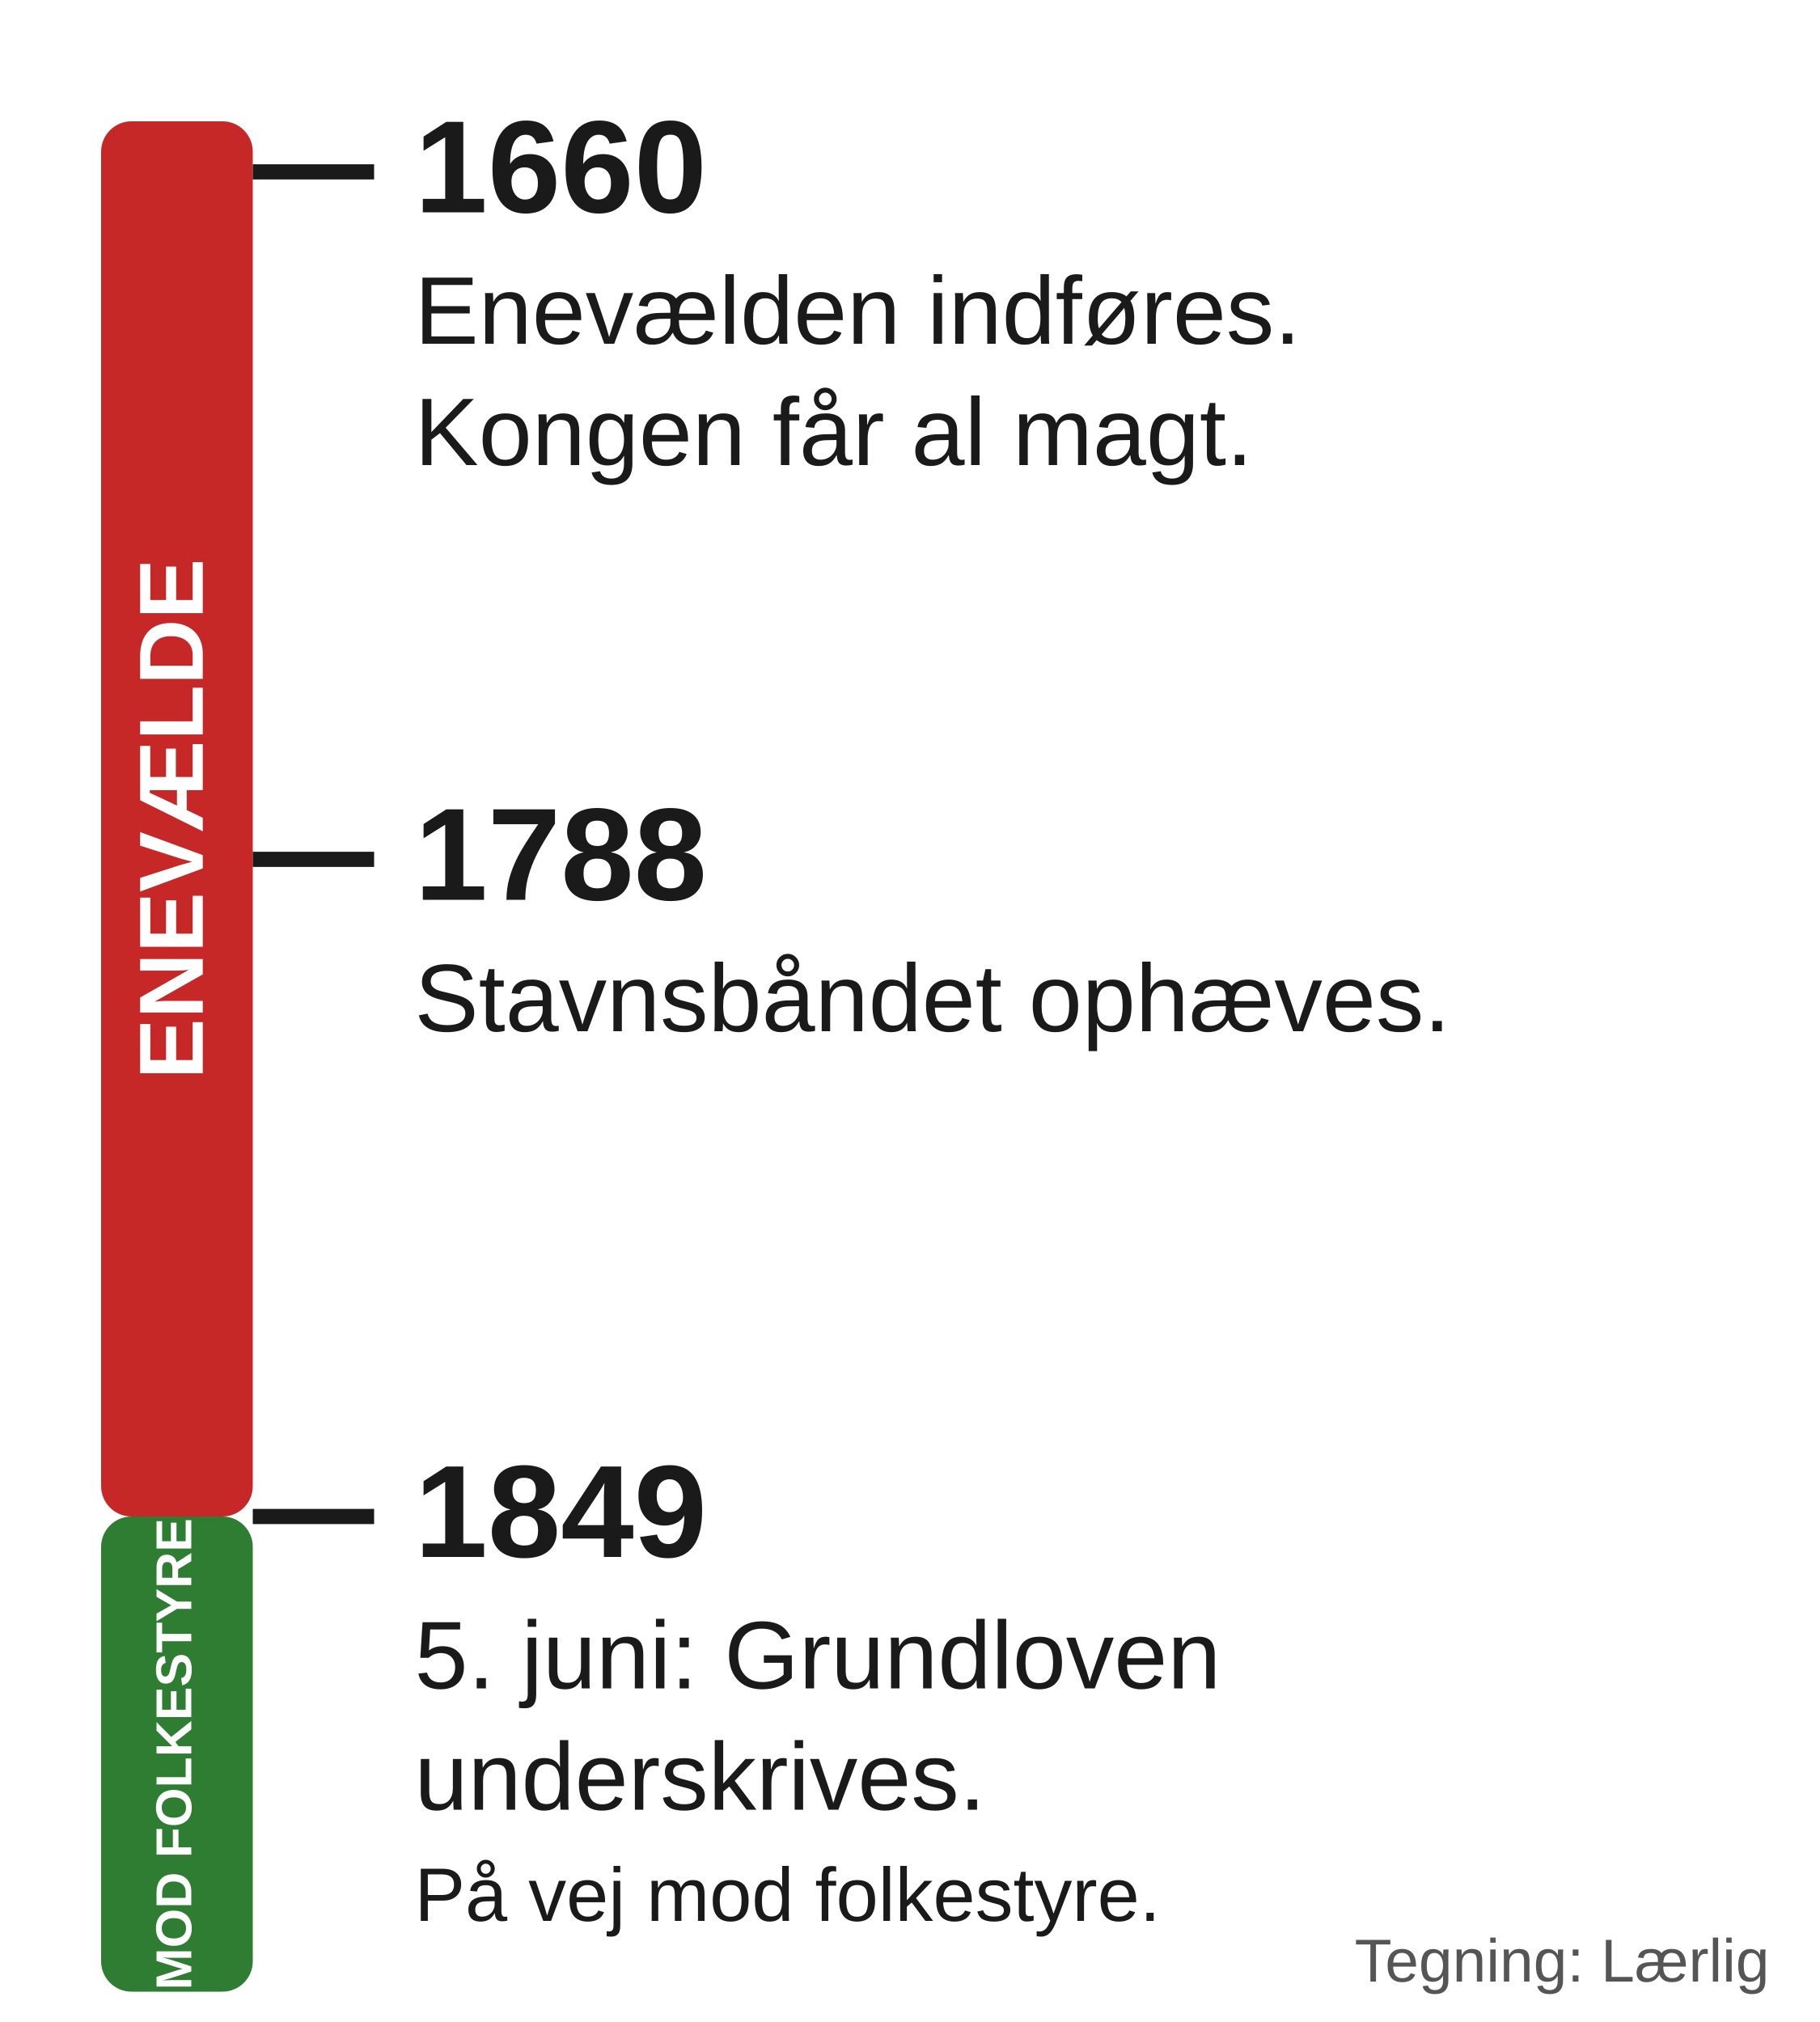
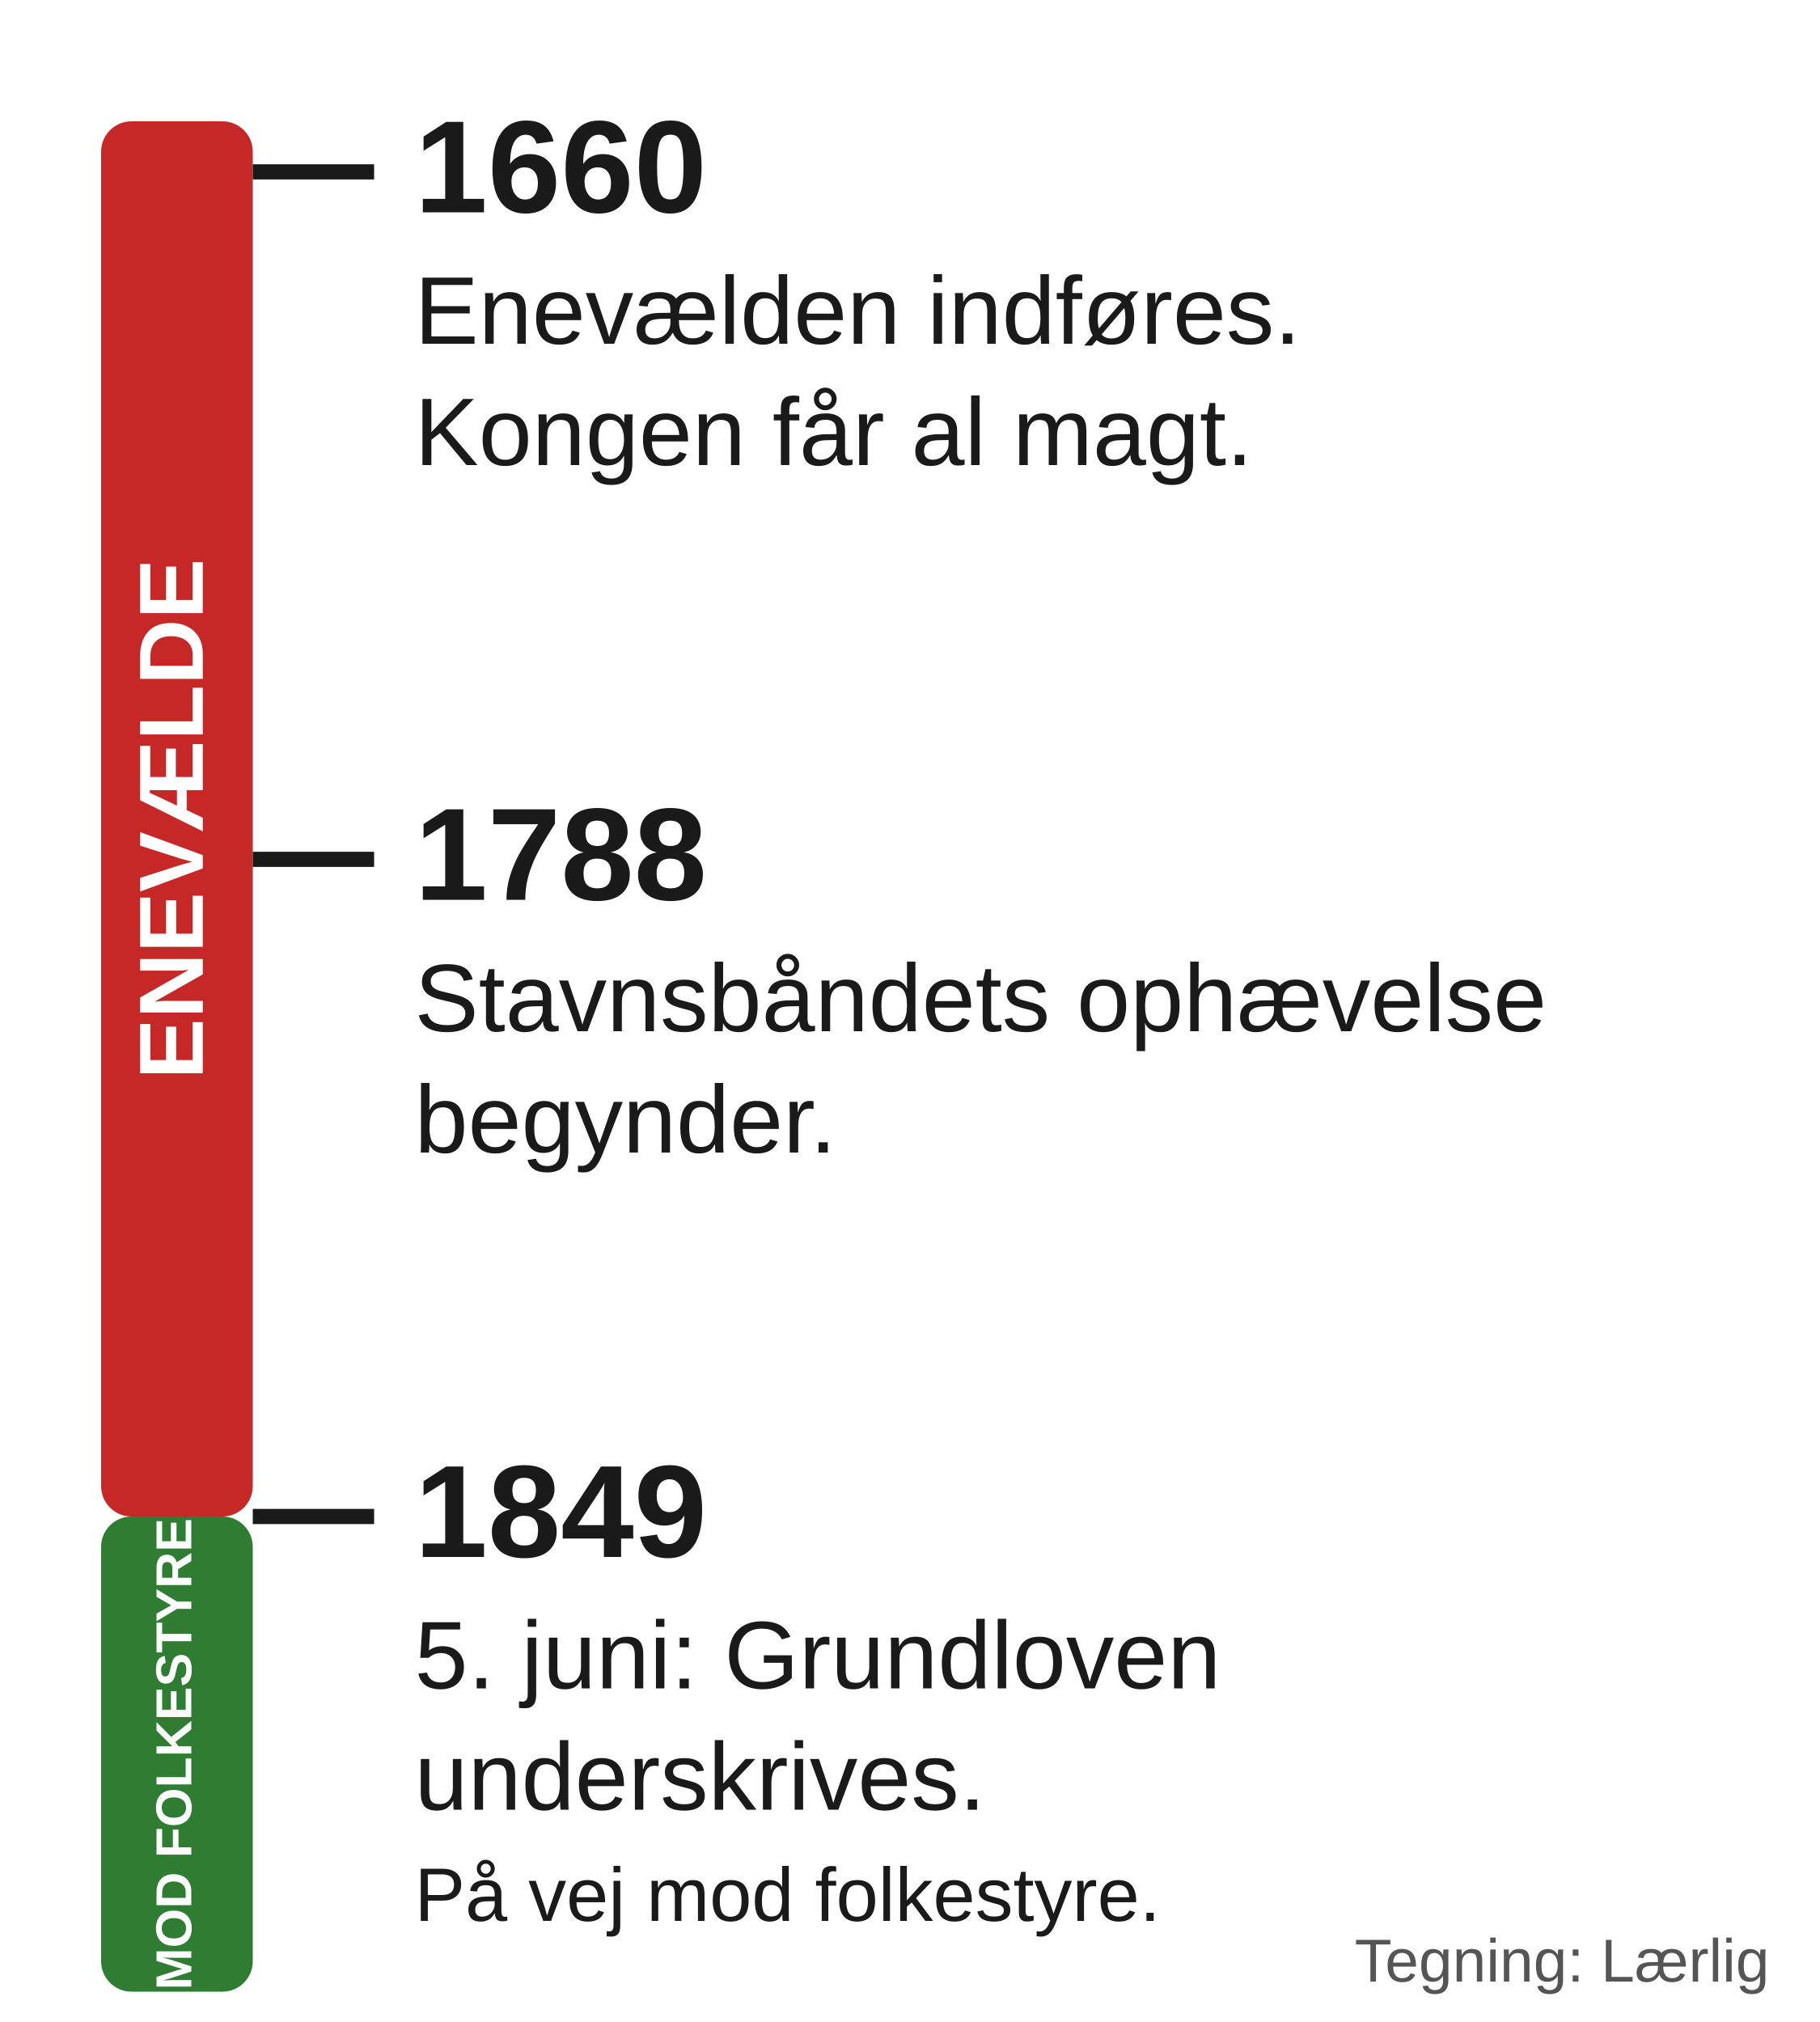
<svg xmlns="http://www.w3.org/2000/svg" viewBox="0 0 360 400" width="360" height="400" role="img" aria-labelledby="t d">
  <rect width="360" height="400" fill="#ffffff" />
  <g font-family="Arial, Helvetica, sans-serif">
    <rect x="20" y="24" width="30" height="276" rx="6" fill="#c62828" />
    <rect x="20" y="300" width="30" height="94" rx="6" fill="#2e7d32" />
    <text x="35" y="162" font-size="18" font-weight="bold" fill="#ffffff" text-anchor="middle" dominant-baseline="middle" transform="rotate(-90 35 162)">ENEVÆLDE</text>
    <text x="35" y="347" font-size="10" font-weight="bold" fill="#ffffff" text-anchor="middle" dominant-baseline="middle" textLength="84" lengthAdjust="spacingAndGlyphs" transform="rotate(-90 35 347)">MOD FOLKESTYRE</text>
    <line x1="50" y1="34" x2="74" y2="34" stroke="#1a1a1a" stroke-width="3" />
    <text x="82" y="42" font-size="26" font-weight="bold" fill="#1a1a1a">1660</text>
    <text x="82" y="68" font-size="19" fill="#1a1a1a">Enevælden indføres.</text>
    <text x="82" y="92" font-size="19" fill="#1a1a1a">Kongen får al magt.</text>
    <line x1="50" y1="170" x2="74" y2="170" stroke="#1a1a1a" stroke-width="3" />
    <text x="82" y="178" font-size="26" font-weight="bold" fill="#1a1a1a">1788</text>
-     <text x="82" y="204" font-size="19" fill="#1a1a1a">Stavnsbåndet ophæves.</text>
+     <text x="82" y="204" font-size="19" fill="#1a1a1a">Stavnsbåndets ophævelse</text>
+     <text x="82" y="228" font-size="19" fill="#1a1a1a">begynder.</text>
    <line x1="50" y1="300" x2="74" y2="300" stroke="#1a1a1a" stroke-width="3" />
    <text x="82" y="308" font-size="26" font-weight="bold" fill="#1a1a1a">1849</text>
    <text x="82" y="334" font-size="19" fill="#1a1a1a">5. juni: Grundloven</text>
    <text x="82" y="358" font-size="19" fill="#1a1a1a">underskrives.</text>
    <text x="82" y="380" font-size="15" fill="#1a1a1a">På vej mod folkestyre.</text>
    <text x="350" y="392" font-size="12" fill="#555555" text-anchor="end">Tegning: Lærlig</text>
  </g>
</svg>
